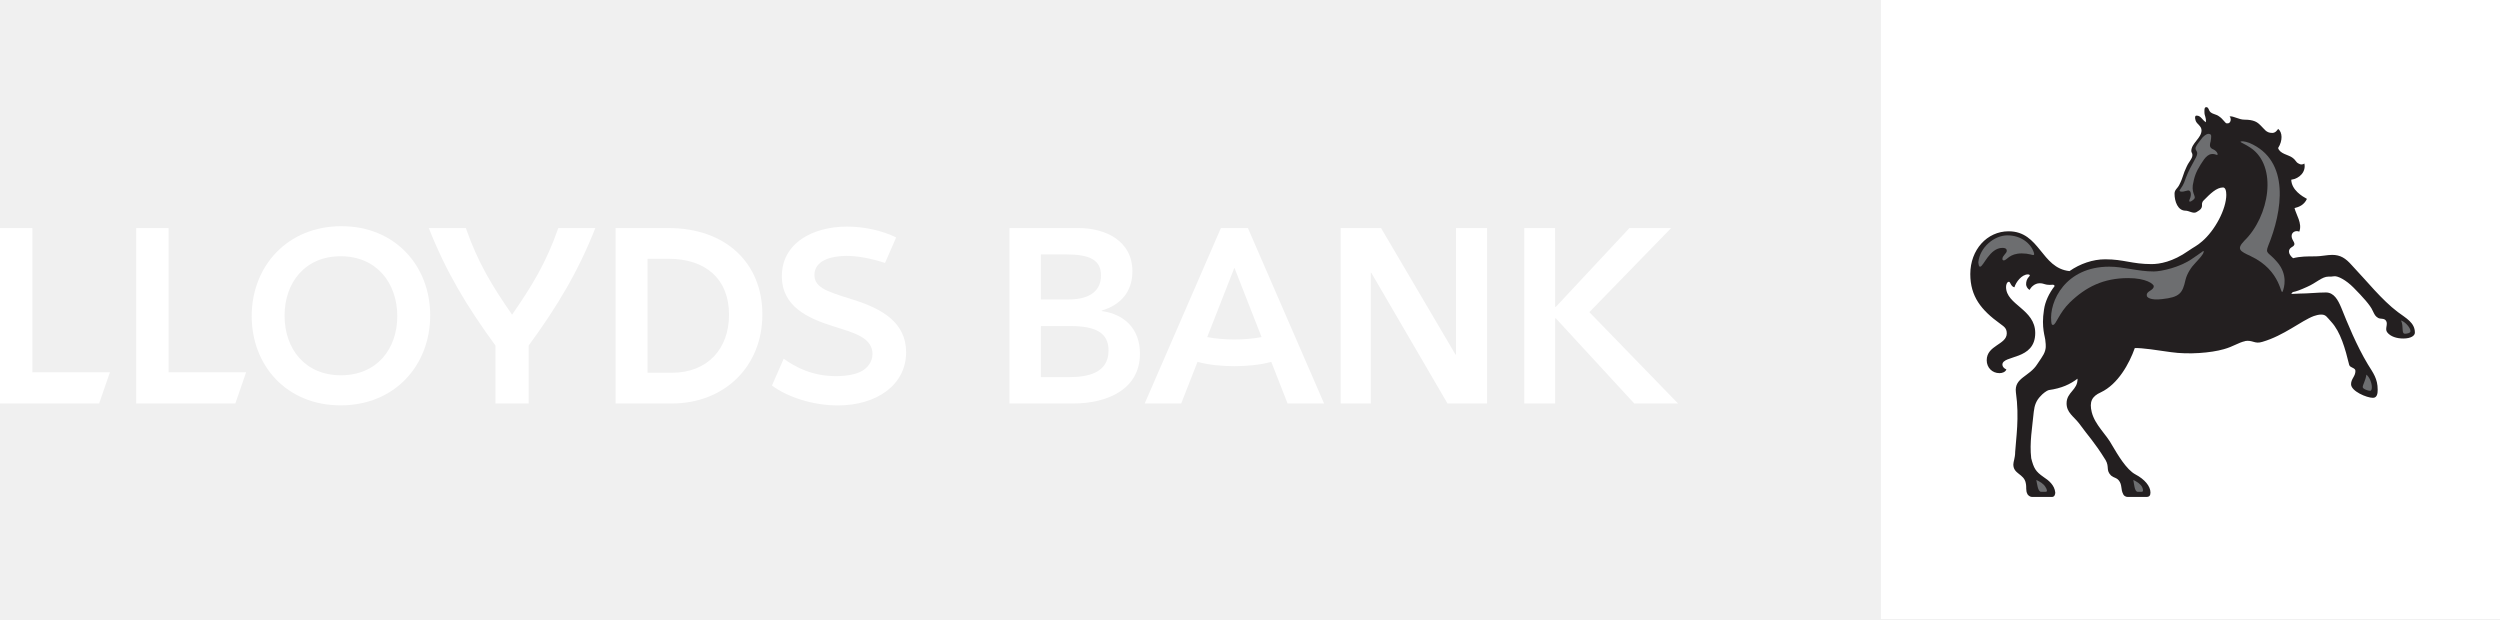
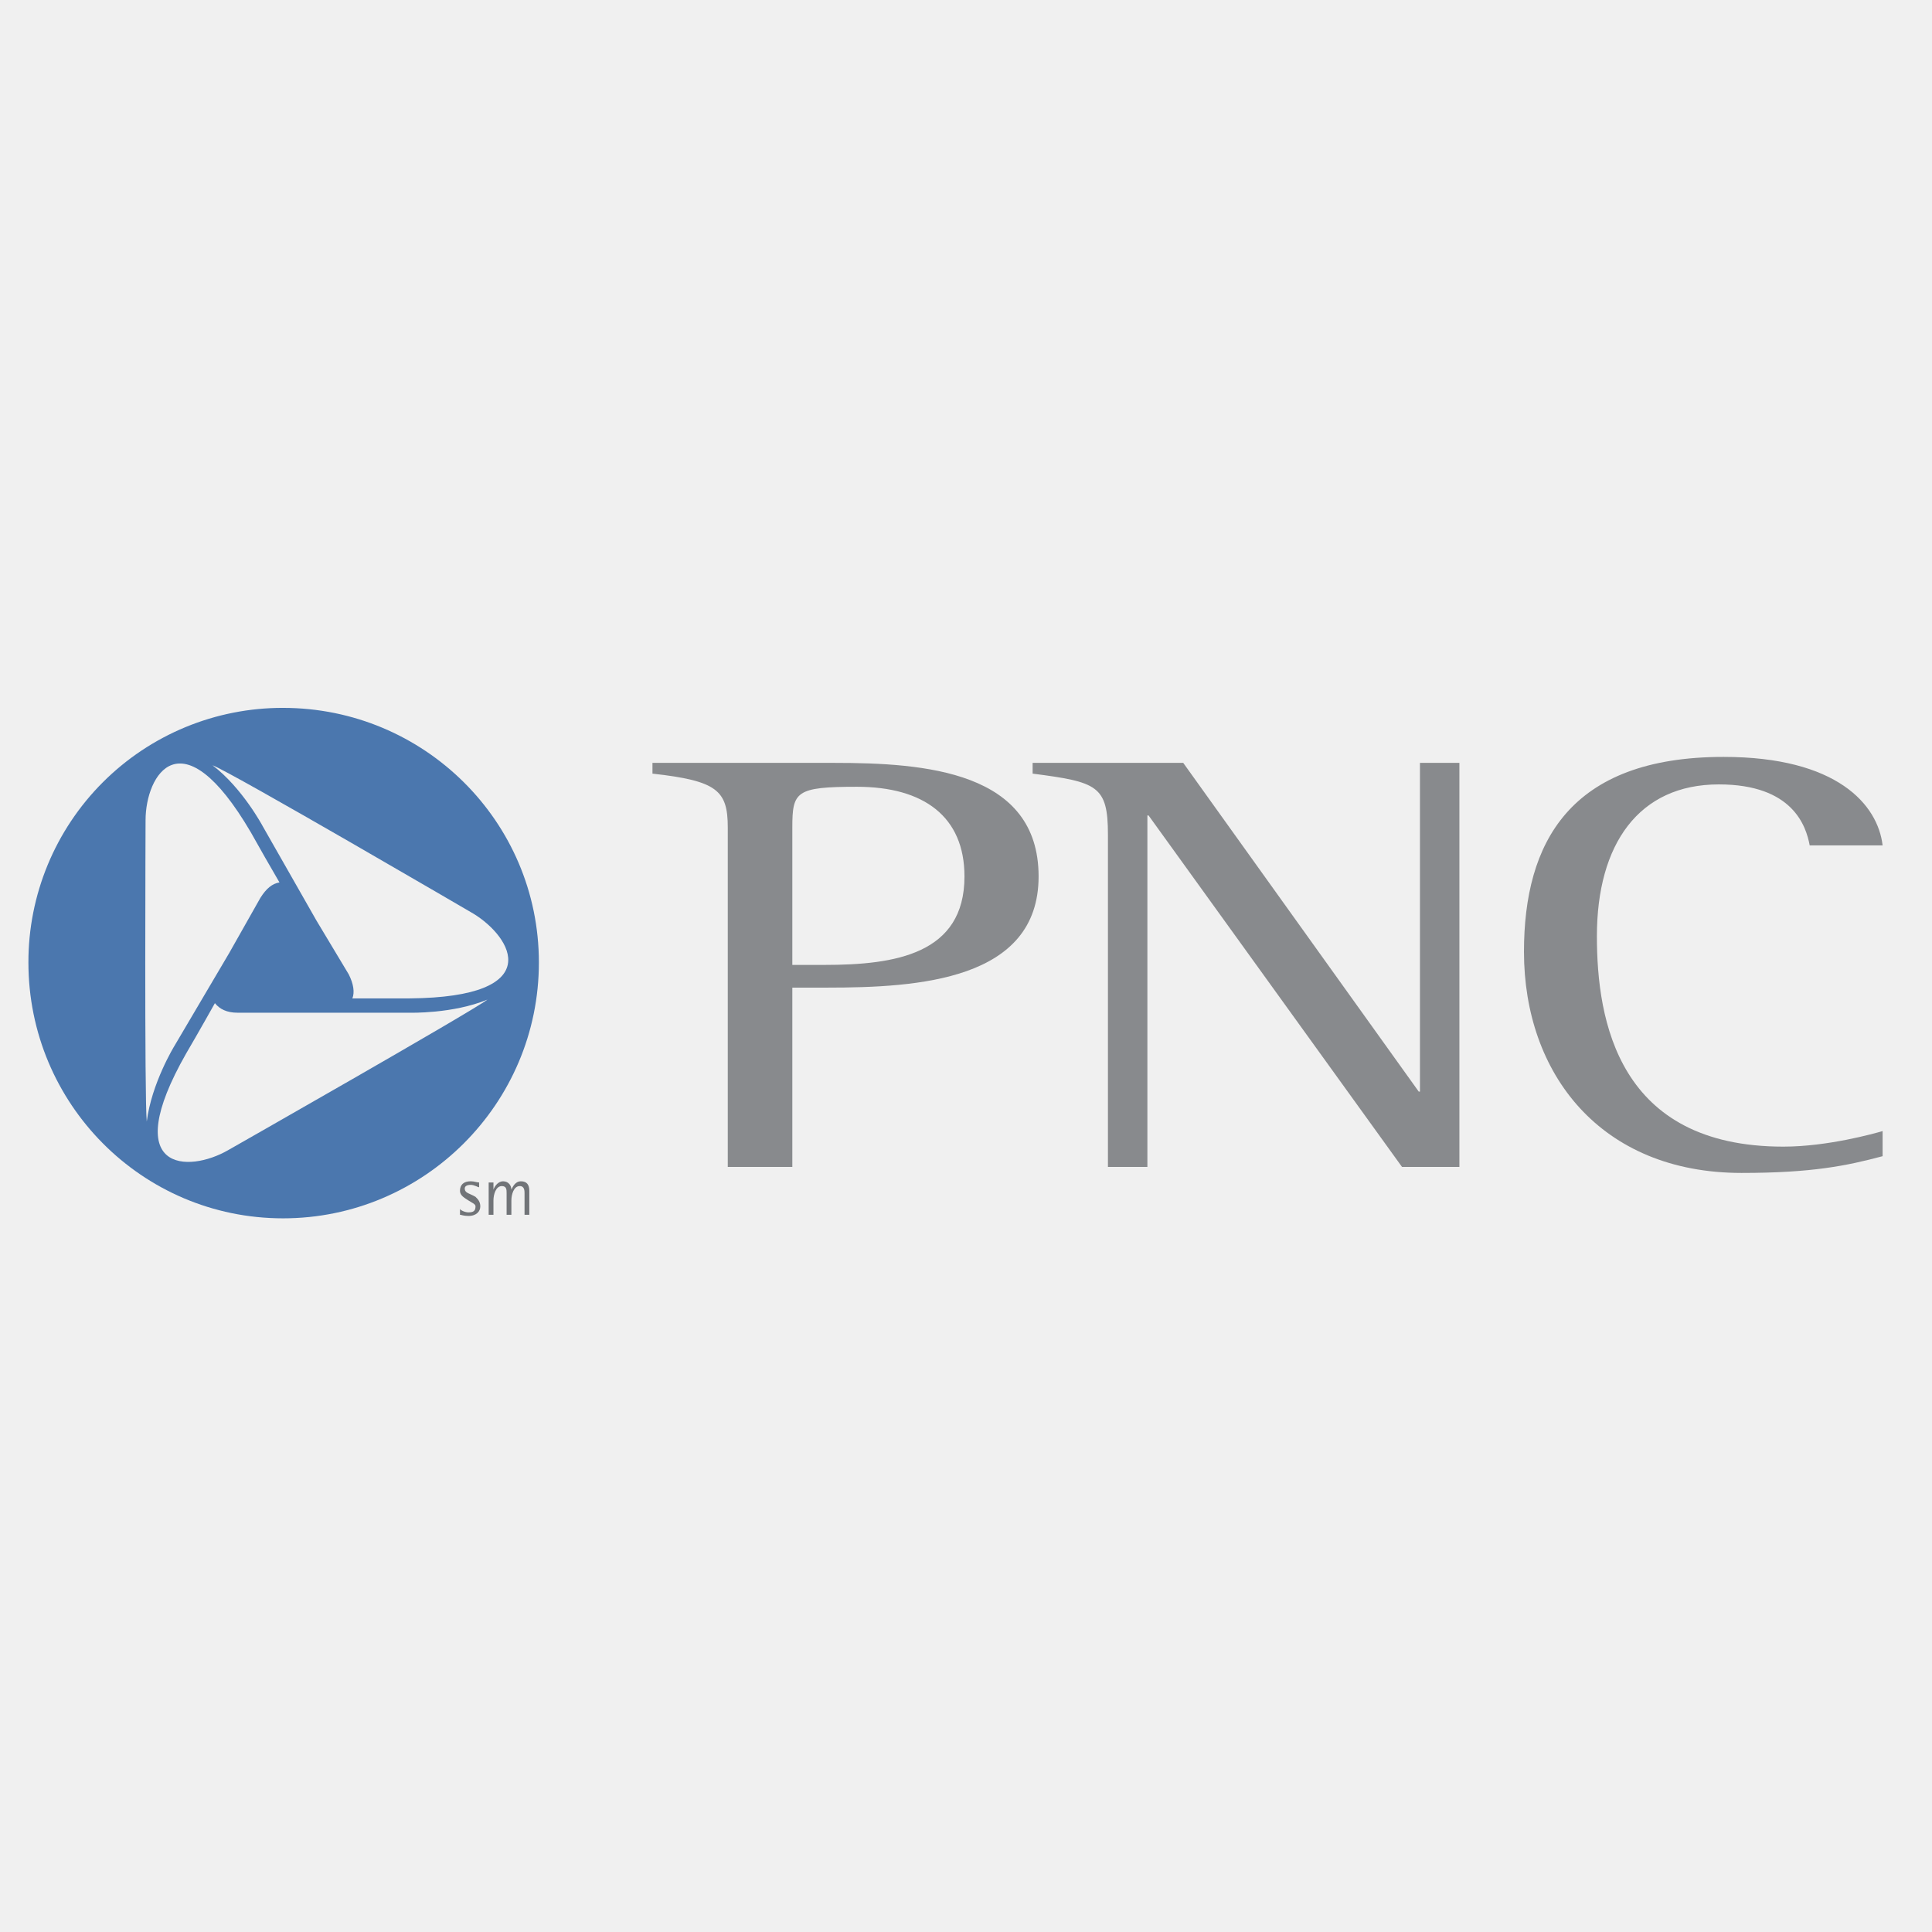
- <svg xmlns="http://www.w3.org/2000/svg" aria-hidden="true" focusable="false" height="52px" version="1.1" viewBox="0 0 210 52" width="210px">
-   <g fill="none" fill-rule="evenodd" stroke="none" stroke-width="1">
-     <g>
-       <g>
-         <g transform="translate(158, 0)">
-           <rect fill="#FFFFFF" height="52" width="52" x="0" y="0" />
-           <path d="M43.41,26.207 C44.115,26.733 44.85,27.104 44.85,27.94 C44.85,28.188 44.543,28.435 43.869,28.435 C43.349,28.435 42.797,28.28 42.522,27.909 C42.307,27.631 42.613,27.228 42.43,26.95 C42.276,26.702 41.97,26.826 41.756,26.702 C41.511,26.547 41.48,26.455 41.296,26.083 C41.112,25.65 40.469,24.938 39.703,24.164 C39.06,23.515 38.386,23.174 38.079,23.205 C37.865,23.236 37.804,23.236 37.589,23.236 C37.038,23.236 36.578,23.762 35.782,24.103 C35.23,24.35 34.924,24.474 34.587,24.536 L34.464,24.691 L35.169,24.66 C35.843,24.66 36.701,24.567 37.375,24.567 C38.049,24.567 38.386,25.186 38.661,25.836 C39.182,27.135 39.948,29.023 40.898,30.602 C41.357,31.344 41.725,31.809 41.725,32.737 C41.725,33.016 41.694,33.418 41.327,33.418 C40.806,33.418 39.489,32.861 39.489,32.273 C39.489,31.809 39.856,31.623 39.856,31.159 C39.856,30.88 39.427,30.911 39.335,30.663 C38.998,29.271 38.6,27.878 37.834,27.043 C37.436,26.609 37.375,26.424 36.977,26.424 C36.762,26.424 36.548,26.486 36.364,26.547 C35.292,26.95 33.852,28.188 32.044,28.714 C31.37,28.93 31.248,28.528 30.543,28.652 L30.604,28.652 C30.022,28.776 29.593,29.116 28.797,29.333 C27.725,29.642 25.856,29.797 24.355,29.58 C23.283,29.426 21.904,29.209 21.322,29.24 C20.862,30.54 19.913,32.273 18.473,32.954 C17.707,33.294 17.493,33.758 17.707,34.625 C17.983,35.708 18.932,36.482 19.423,37.41 C19.882,38.184 20.617,39.453 21.383,39.855 C22.149,40.257 22.639,40.845 22.639,41.371 C22.639,41.619 22.547,41.743 22.302,41.743 L20.74,41.743 C20.495,41.743 20.372,41.588 20.342,41.495 C20.127,41.093 20.28,40.722 19.974,40.35 C19.76,40.103 19.606,40.164 19.331,39.948 C18.871,39.484 19.208,39.236 18.871,38.648 C17.891,37.07 17.462,36.698 16.635,35.553 C16.175,34.965 15.593,34.656 15.593,33.882 C15.593,32.923 16.543,32.768 16.512,31.809 C15.899,32.273 15.195,32.613 14.092,32.768 C13.939,32.799 13.571,33.077 13.418,33.263 C13.05,33.634 12.897,34.037 12.836,34.594 C12.713,35.894 12.468,37.193 12.622,38.493 C12.836,39.329 12.989,39.607 13.663,40.072 C14.092,40.35 14.582,40.752 14.643,41.371 C14.643,41.526 14.582,41.743 14.368,41.743 L12.683,41.743 C12.53,41.743 12.376,41.619 12.315,41.526 C12.131,41.186 12.254,40.969 12.162,40.567 C12.009,39.793 11.12,39.824 11.12,39.019 C11.12,38.772 11.274,38.462 11.274,37.967 C11.335,36.884 11.641,35.089 11.335,32.954 C11.182,31.716 12.468,31.654 13.142,30.571 C13.541,29.952 13.418,30.199 13.663,29.766 C13.908,29.302 13.847,28.961 13.816,28.683 C13.816,28.311 13.449,27.569 13.694,26.021 C13.786,25.34 14.123,24.629 14.582,24.041 C14.582,24.01 14.582,23.917 14.429,23.917 C13.755,23.979 13.755,23.793 13.326,23.793 C12.897,23.793 12.56,24.164 12.499,24.35 C12.285,24.257 12.193,24.01 12.193,23.886 C12.193,23.638 12.254,23.422 12.468,23.205 C12.56,23.112 12.468,23.05 12.346,23.05 C11.825,23.05 11.335,23.7 11.212,24.133 C10.906,24.072 10.875,23.669 10.753,23.669 C10.6,23.669 10.508,23.886 10.508,24.103 C10.508,25.619 12.959,25.959 12.959,27.971 C12.959,30.292 10.201,29.797 10.201,30.633 C10.201,30.787 10.324,30.942 10.538,31.035 C10.446,31.251 10.201,31.344 9.956,31.344 C9.344,31.344 8.884,30.88 8.884,30.261 C8.884,28.992 10.569,28.961 10.569,28.002 C10.569,27.538 10.293,27.414 10.018,27.197 C8.425,26.052 7.505,24.907 7.505,23.019 C7.505,20.977 8.915,19.429 10.722,19.429 C13.357,19.429 13.449,22.524 15.838,22.772 C16.727,22.153 17.799,21.781 18.84,21.781 C20.403,21.781 21.077,22.184 22.731,22.184 C23.405,22.184 24.508,21.998 25.825,21.07 C26.315,20.729 26.53,20.667 26.989,20.265 C28.031,19.368 29.011,17.603 29.011,16.335 L29.011,16.397 C29.011,15.994 28.919,15.747 28.736,15.747 C28.184,15.747 27.663,16.273 27.112,16.83 C26.744,17.201 27.296,17.387 26.499,17.82 C26.224,17.975 25.887,17.696 25.58,17.696 C24.937,17.696 24.661,16.923 24.661,16.273 C24.661,15.932 24.906,15.839 25.059,15.53 C25.396,14.88 25.366,14.633 25.672,14.014 C25.856,13.58 26.193,13.302 26.162,12.992 C26.162,12.868 26.07,12.807 26.07,12.683 C26.07,12.033 26.928,11.6 26.928,10.95 C26.928,10.578 26.53,10.424 26.438,10.145 C26.346,9.867 26.407,9.774 26.407,9.774 C26.438,9.712 26.469,9.712 26.53,9.712 C26.867,9.712 26.989,10.083 27.296,10.269 C27.326,9.836 27.173,9.743 27.173,9.433 C27.173,9.279 27.143,9 27.326,9 C27.541,9 27.51,9.279 27.694,9.433 C27.939,9.619 28.154,9.588 28.399,9.774 C28.736,9.99 28.919,10.362 29.042,10.362 C29.379,10.424 29.471,9.99 29.287,9.774 C29.655,9.743 30.053,10.052 30.543,10.052 C31.309,10.052 31.585,10.269 31.738,10.393 C32.228,10.826 32.32,11.166 32.871,11.166 C33.147,11.166 33.3,10.919 33.362,10.826 C33.729,11.104 33.76,11.816 33.362,12.435 C33.515,12.93 34.219,12.992 34.556,13.24 C34.893,13.487 34.832,13.611 35.077,13.735 C35.261,13.859 35.445,13.828 35.567,13.735 C35.72,14.416 35.169,15.004 34.464,15.097 C34.495,15.963 35.383,16.489 35.782,16.706 C35.537,17.232 35.108,17.387 34.74,17.48 C34.863,18.006 35.414,18.78 35.138,19.46 C34.893,19.337 34.495,19.46 34.495,19.832 C34.495,20.265 35.047,20.482 34.464,20.791 C34.219,20.946 34.158,21.317 34.618,21.689 C35.23,21.534 35.812,21.534 36.517,21.534 C36.946,21.534 37.497,21.41 37.896,21.41 C38.6,21.41 39.029,21.689 39.55,22.277 C40.867,23.669 42.062,25.186 43.41,26.207" fill="#231F20" fill-rule="nonzero" />
-           <path d="M8.333,22.4 C8.608,22.4 9.129,20.822 10.201,20.822 C10.508,20.822 10.569,20.946 10.569,21.07 C10.569,21.286 10.201,21.472 10.201,21.751 C10.201,21.812 10.232,21.874 10.324,21.874 C10.569,21.874 10.783,21.286 11.825,21.286 C12.101,21.286 12.346,21.317 12.591,21.379 C12.713,21.41 12.959,21.534 12.836,21.193 C12.591,20.451 11.764,19.77 10.63,19.77 C9.497,19.77 8.302,20.791 8.179,22.029 C8.21,22.246 8.21,22.4 8.333,22.4" fill="#6D6E70" fill-rule="nonzero" />
-           <path d="M27.939,12.559 C27.633,12.435 27.572,12.28 27.694,11.878 C27.755,11.476 27.786,11.29 27.602,11.259 C27.449,11.197 27.235,11.321 27.02,11.538 C26.836,11.785 26.53,12.126 26.438,12.373 C26.346,12.714 26.744,12.652 26.469,13.209 C25.978,14.106 25.856,14.323 25.611,14.942 C25.396,15.623 25.243,15.716 25.121,15.932 C24.968,16.118 25.305,16.149 25.672,16.025 C26.07,15.87 26.101,16.366 25.948,16.706 C25.825,16.954 25.917,17.046 26.254,16.768 C26.561,16.52 26.101,16.335 26.193,15.561 C26.315,14.88 26.438,14.478 26.867,13.797 C27.235,13.209 27.541,12.776 28.154,12.992 C28.399,13.116 28.276,12.714 27.939,12.559" fill="#6D6E70" fill-rule="nonzero" />
-           <path d="M41.082,32.83 C41.204,32.83 41.235,32.675 41.235,32.52 C41.235,32.18 41.051,31.685 40.775,31.468 C40.714,31.963 40.469,32.304 40.469,32.52 C40.469,32.675 40.928,32.83 41.082,32.83" fill="#6D6E70" fill-rule="nonzero" />
-           <path d="M44.023,28.033 C44.206,28.033 44.482,27.971 44.482,27.816 C44.482,27.538 44.053,27.043 43.686,26.919 C43.931,27.414 43.686,28.033 44.023,28.033" fill="#6D6E70" fill-rule="nonzero" />
-           <path d="M31.033,21.503 C33.699,22.741 33.545,25 33.76,24.443 C33.852,24.195 34.219,23.081 33.27,21.998 C32.534,21.132 32.259,21.348 32.534,20.636 C33.699,17.789 34.434,13.487 30.941,12.002 C30.543,11.847 30.206,11.847 30.206,11.909 C30.206,11.971 30.574,12.095 31.033,12.404 C33.362,13.952 32.626,18.192 30.512,20.234 C29.839,20.946 30.176,21.101 31.033,21.503" fill="#6D6E70" fill-rule="nonzero" />
-           <path d="M21.904,41.31 C22.088,41.31 21.996,41.031 21.935,40.907 C21.781,40.629 21.475,40.443 21.199,40.319 C21.261,40.598 21.291,41.31 21.567,41.31 L21.904,41.31" fill="#6D6E70" fill-rule="nonzero" />
-           <path d="M13.847,41.31 C14.031,41.31 13.908,41.031 13.816,40.907 C13.663,40.629 13.326,40.443 13.05,40.319 C13.112,40.598 13.173,41.31 13.449,41.31 L13.847,41.31" fill="#6D6E70" fill-rule="nonzero" />
-           <path d="M23.62,25.124 C25.09,24.969 25.335,24.629 25.58,23.515 C25.703,22.988 26.07,22.431 26.407,22.091 C26.622,21.843 26.836,21.658 27.051,21.317 C27.112,21.162 27.173,21.07 27.051,21.101 C26.898,21.224 26.377,21.565 26.162,21.72 C25.121,22.462 23.528,22.803 22.915,22.803 C21.567,22.803 20.403,22.4 19.177,22.4 C15.501,22.4 14.123,25.31 14.306,27.012 C14.337,27.29 14.368,27.29 14.46,27.29 C14.705,27.29 14.95,26.3 15.869,25.402 C17.217,24.103 18.687,23.36 20.77,23.36 C22.272,23.36 22.915,23.855 22.915,24.041 C22.915,24.412 22.272,24.443 22.333,24.814 C22.302,24.969 22.639,25.248 23.62,25.124" fill="#6D6E70" fill-rule="nonzero" />
-         </g>
-         <g fill="#FFFFFF" transform="translate(0, 19)">
-           <polygon points="133.507 7.219 140.376 0.156 136.873 0.156 130.692 6.776 130.632 6.776 130.628 0.156 128.039 0.156 128.04 14.893 130.632 14.893 130.632 7.743 130.692 7.743 137.278 14.893 140.956 14.893" />
-           <polygon points="124.915 0.156 122.303 0.156 122.306 10.788 122.265 10.788 116.008 0.156 112.615 0.156 112.615 14.893 115.15 14.893 115.15 3.917 115.19 3.917 121.59 14.893 124.914 14.893" />
-           <path d="M103.689,9.516 C102.897,9.512 102.176,9.463 101.407,9.314 L103.689,3.489 L105.972,9.314 C105.202,9.463 104.481,9.512 103.689,9.516 M103.689,11.76 C104.77,11.755 105.848,11.655 106.787,11.397 L108.157,14.893 L111.224,14.893 L104.824,0.156 L102.555,0.156 L96.155,14.893 L99.221,14.893 L100.591,11.397 C101.531,11.655 102.609,11.755 103.689,11.76" />
-           <path d="M92.547,7.129 L92.547,7.087 C94.12,6.62 95.122,5.522 95.122,3.795 C95.122,1.193 92.812,0.156 90.584,0.156 L84.798,0.156 L84.798,14.893 L90.154,14.893 C92.934,14.894 95.756,13.755 95.756,10.706 C95.756,8.633 94.468,7.393 92.547,7.129 L92.547,7.129 Z M87.435,2.371 L89.561,2.371 C91.544,2.371 92.485,2.839 92.485,4.14 C92.485,5.421 91.544,6.153 89.786,6.153 L87.435,6.153 L87.435,2.371 Z M89.806,12.678 L87.435,12.678 L87.435,8.389 L89.909,8.389 C92.015,8.389 93.118,8.938 93.118,10.442 C93.118,12.414 91.217,12.678 89.806,12.678 L89.806,12.678 Z" />
-           <path d="M71.723,6.193 C70.355,5.766 69.582,5.522 69.074,5.197 C68.567,4.872 68.412,4.506 68.412,4.099 C68.412,3.49 68.766,3.083 69.273,2.839 C69.78,2.595 70.508,2.494 71.105,2.494 C72.054,2.494 73.194,2.715 74.342,3.089 L75.275,0.949 C74.149,0.379 72.606,0.034 71.149,0.034 C69.67,0.034 68.346,0.4 67.398,1.03 C66.272,1.782 65.677,2.86 65.677,4.202 C65.677,6.722 67.816,7.718 69.935,8.389 C70.818,8.674 71.723,8.917 72.34,9.283 C72.936,9.629 73.289,10.096 73.289,10.727 C73.289,11.418 72.848,11.905 72.429,12.15 C71.921,12.454 71.083,12.596 70.222,12.596 C68.236,12.596 66.823,11.844 65.831,11.133 L64.845,13.385 C66.102,14.327 68.236,15.056 70.376,15.056 C73.62,15.056 76.114,13.349 76.114,10.584 C76.114,8.105 74.105,6.945 71.723,6.193" />
-           <path d="M56.148,0.156 L51.711,0.157 L51.711,14.893 L56.434,14.893 C60.809,14.894 64.039,11.824 64.039,7.413 C64.039,3.083 60.952,0.156 56.148,0.156 M56.434,12.311 L54.39,12.311 L54.39,2.738 L56.169,2.738 C59.255,2.738 61.239,4.425 61.239,7.434 C61.239,10.299 59.439,12.311 56.434,12.311" />
-           <path d="M43.014,7.432 C44.672,5.039 45.885,3.07 46.896,0.157 L50.01,0.157 C48.553,3.833 46.835,6.708 44.409,10.025 L44.409,14.893 L41.618,14.893 L41.618,10.025 C39.192,6.708 37.474,3.833 36.018,0.157 L39.132,0.157 C40.143,3.07 41.356,5.039 43.014,7.432" />
-           <path d="M28.679,0 C24.149,0 21.142,3.353 21.142,7.555 C21.142,11.696 24.067,15.05 28.618,15.05 C33.149,15.05 36.136,11.696 36.136,7.494 C36.136,3.333 33.19,0 28.679,0 M28.639,12.523 C25.632,12.523 23.905,10.322 23.905,7.515 C23.905,4.727 25.632,2.525 28.618,2.525 C31.646,2.525 33.372,4.787 33.372,7.555 C33.372,10.322 31.646,12.523 28.639,12.523" />
-           <polygon points="11.441 14.893 19.768 14.893 20.674 12.271 14.16 12.271 14.16 0.157 11.441 0.157" />
-           <polygon points="0 14.893 8.327 14.893 9.234 12.271 2.719 12.271 2.719 0.157 0 0.157" />
-         </g>
-       </g>
-     </g>
+ <svg xmlns="http://www.w3.org/2000/svg" width="2500" height="2500" viewBox="0 0 192.756 192.756">
+   <g fill-rule="evenodd" clip-rule="evenodd">
+     <path fill="#fff" fill-opacity="0" d="M0 0h192.756v192.756H0V0z" />
+     <path d="M28.24 70.625A25.35 25.35 0 0 0 2.835 96.03c0 14.075 11.332 25.524 25.405 25.524 14.074 0 25.525-11.449 25.525-25.524 0-14.073-11.451-25.405-25.525-25.405zM14.523 81.836c0-4.532 3.579-10.615 10.496 1.193a338.489 338.489 0 0 0 2.863 5.01c-.716.119-1.312.596-1.909 1.551l-3.101 5.486-5.486 9.303s-2.266 3.697-2.743 7.516c-.239-2.149-.12-30.059-.12-30.059zm8.23 32.92c-3.936 2.268-10.973 2.268-4.175-9.66 1.193-2.027 2.863-5.01 2.863-5.01.477.596 1.193.953 2.266.953h17.176s4.293.119 7.752-1.311c-1.55 1.192-25.882 15.028-25.882 15.028zm18.13-15.147h-5.726c.238-.598.12-1.432-.357-2.387l-3.221-5.367-5.367-9.423s-2.028-3.816-5.01-6.083c1.909.716 26.002 14.79 26.002 14.79 3.937 2.387 7.396 8.351-6.321 8.47z" fill="#4b77ae" />
+     <path d="M79.051 82.552c0-3.578.358-4.055 6.441-4.055 6.679 0 10.734 2.982 10.734 8.946 0 7.753-6.918 8.826-13.955 8.826h-3.22V82.552zm-6.441 33.874h6.441V98.535h3.458c9.065 0 21.112-.715 21.112-11.092 0-10.496-11.331-11.331-20.396-11.331H65.096v1.073c6.44.716 7.514 1.67 7.514 5.367v33.874zM110.539 83.268c0-4.89-1.074-5.248-7.514-6.083v-1.073h15.027l23.498 32.8h.119v-32.8h3.936v40.314h-5.725L114.594 81.36h-.119v35.066h-3.936V83.268zM187.828 115.354c-3.578.953-7.037 1.67-14.074 1.67-14.074 0-21.707-9.9-21.707-22.067 0-10.854 4.531-19.441 19.918-19.441 11.332 0 15.387 4.771 15.863 8.827h-7.275c-.357-1.909-1.67-6.083-9.064-6.083-7.992 0-12.166 5.964-12.166 15.148 0 8.468 2.146 20.992 18.605 20.992 4.414 0 9.066-1.312 9.9-1.551v2.505z" fill="#888a8d" />
+     <path d="M47.801 118.453c-.12 0-.478-.238-.835-.238-.358 0-.597.119-.597.357 0 .479.477.479 1.073.836.239.238.477.477.477.955 0 .477-.358.953-1.192.953-.477 0-.715-.119-.835-.119v-.596c0 .119.477.357.835.357.477 0 .715-.119.715-.596 0-.24-.357-.359-.715-.598s-.835-.477-.835-.953c0-.598.358-.955 1.074-.955.357 0 .596.119.835.119v.478zM48.755 117.977h.477v.715c.119-.357.478-.834.954-.834.597 0 .835.477.835.834.119-.238.357-.834.954-.834.596 0 .835.357.835.955v2.385h-.477v-2.146c0-.238 0-.717-.478-.717-.596 0-.834.836-.834 1.432v1.432h-.477v-2.146c0-.359 0-.717-.477-.717-.596 0-.835.836-.835 1.432v1.432h-.477v-3.223z" fill="#717478" />
  </g>
</svg>
